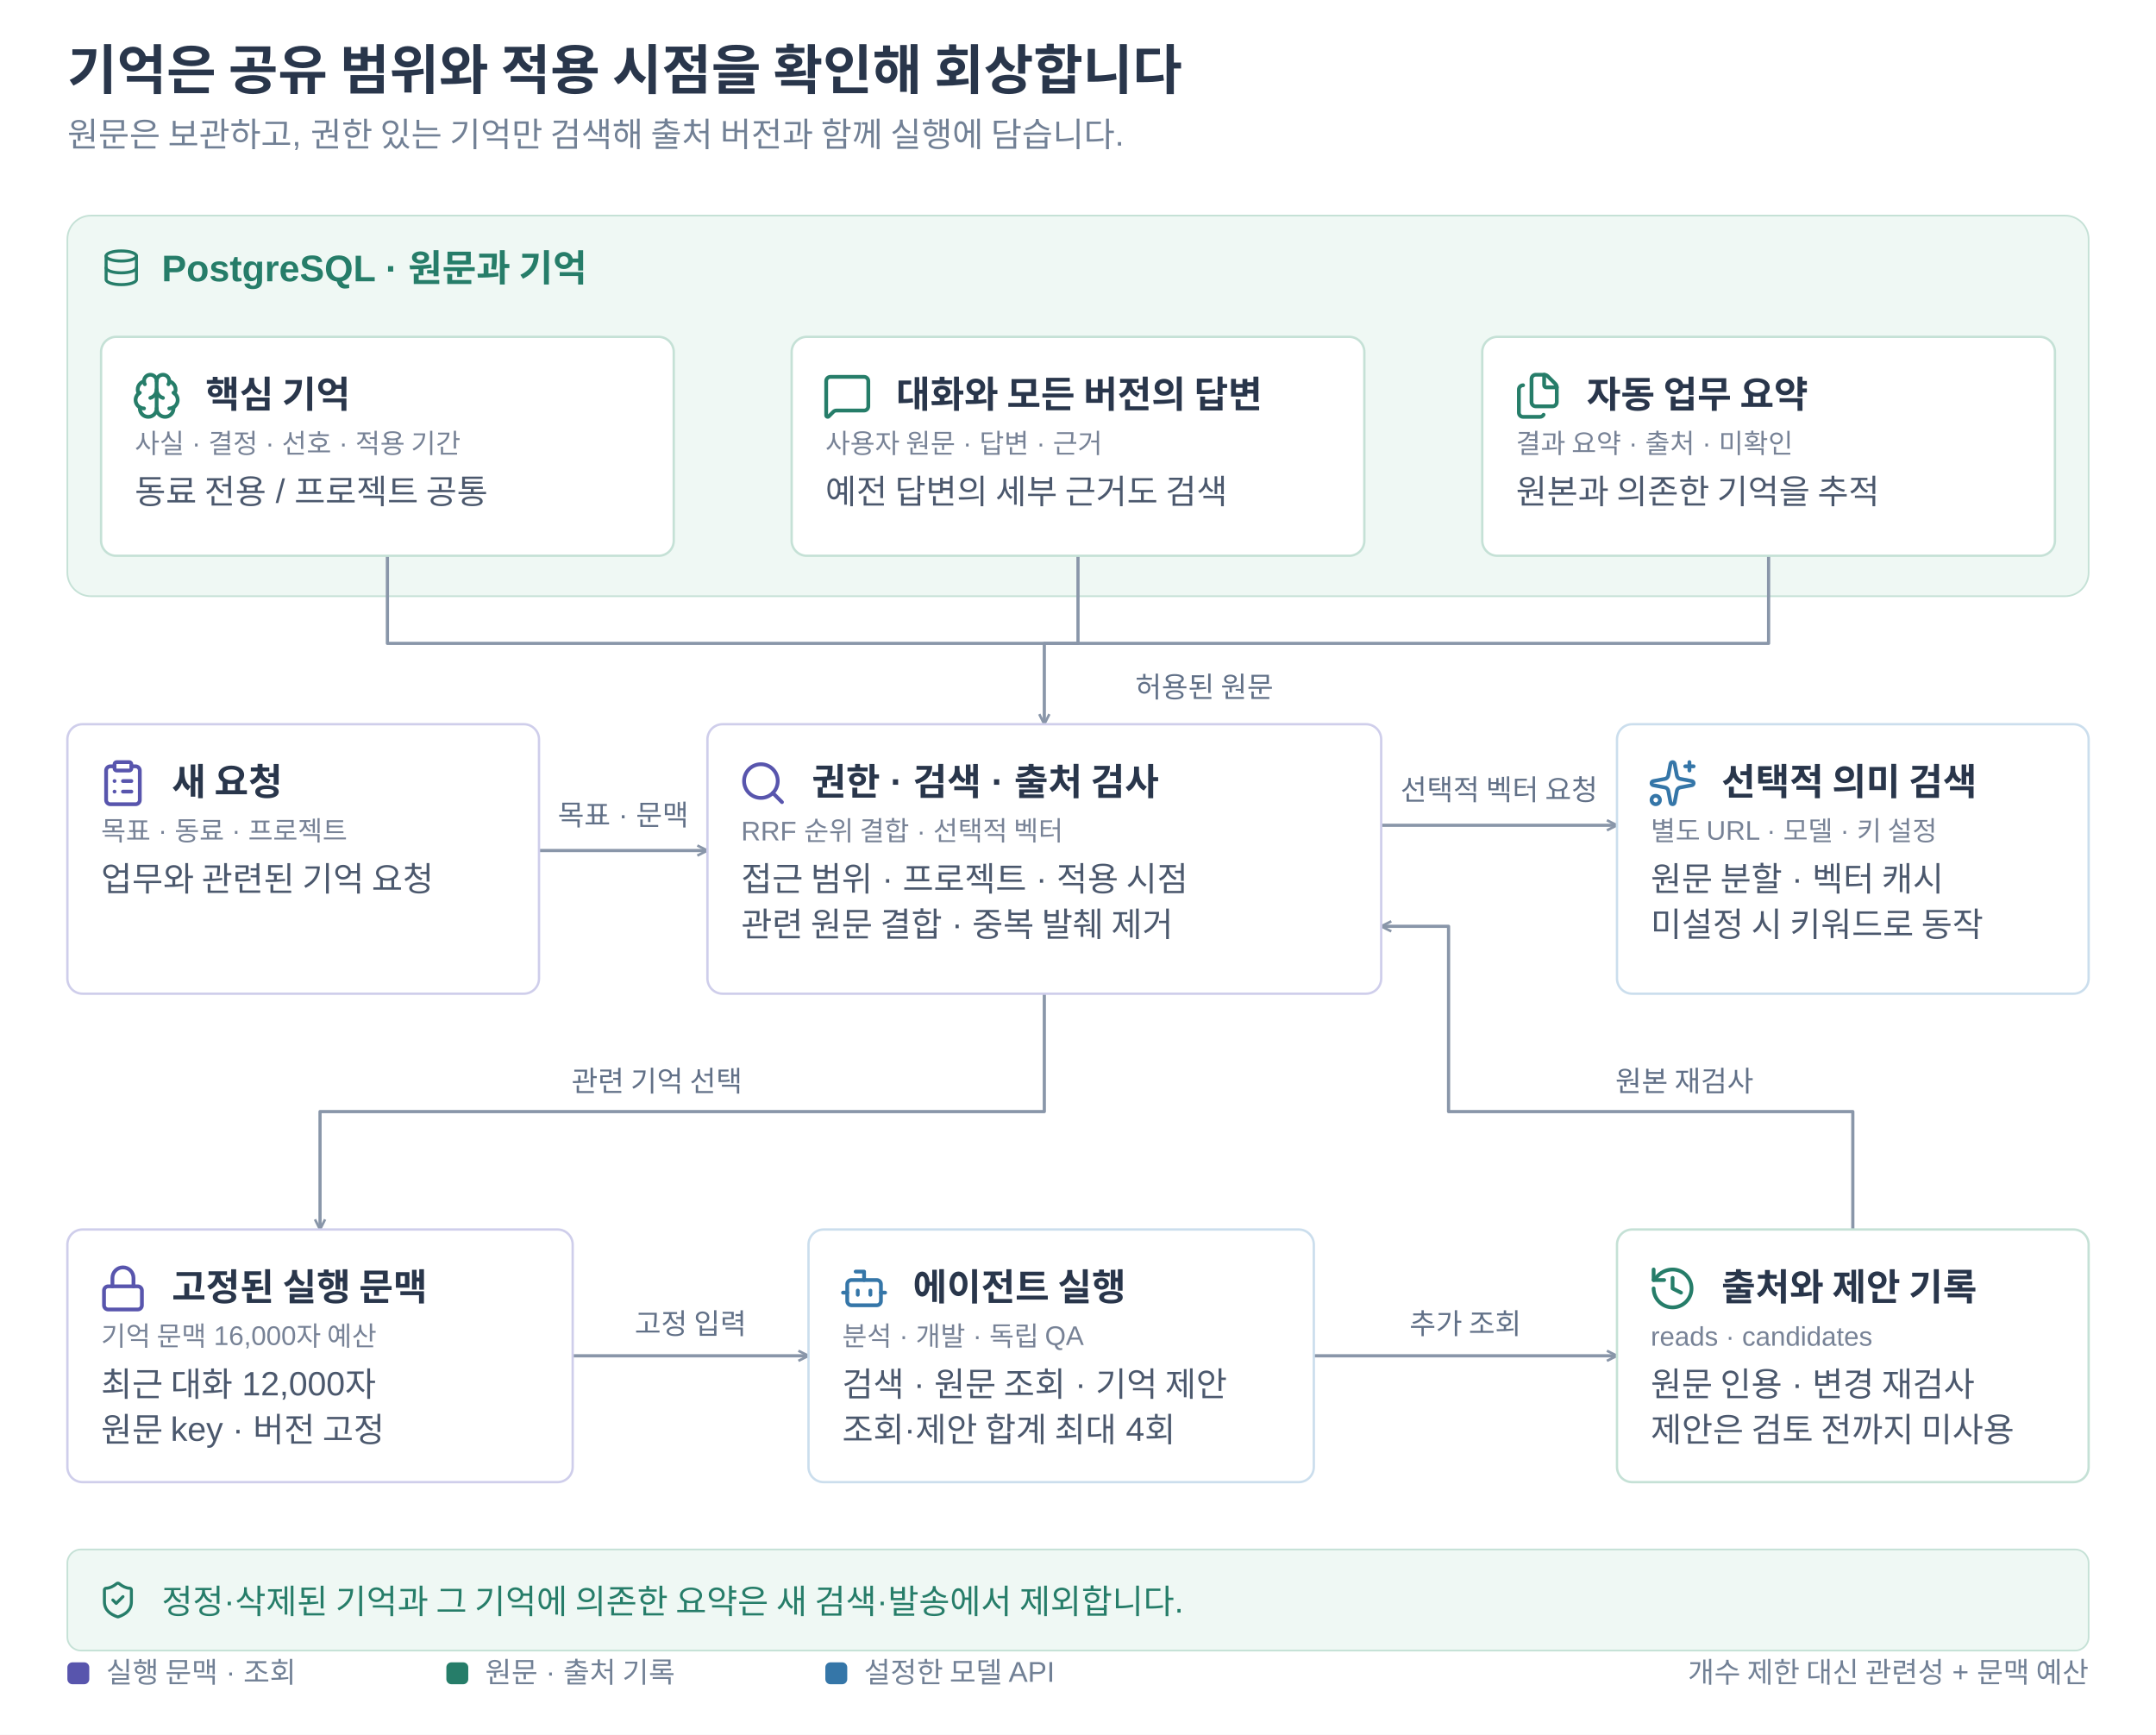
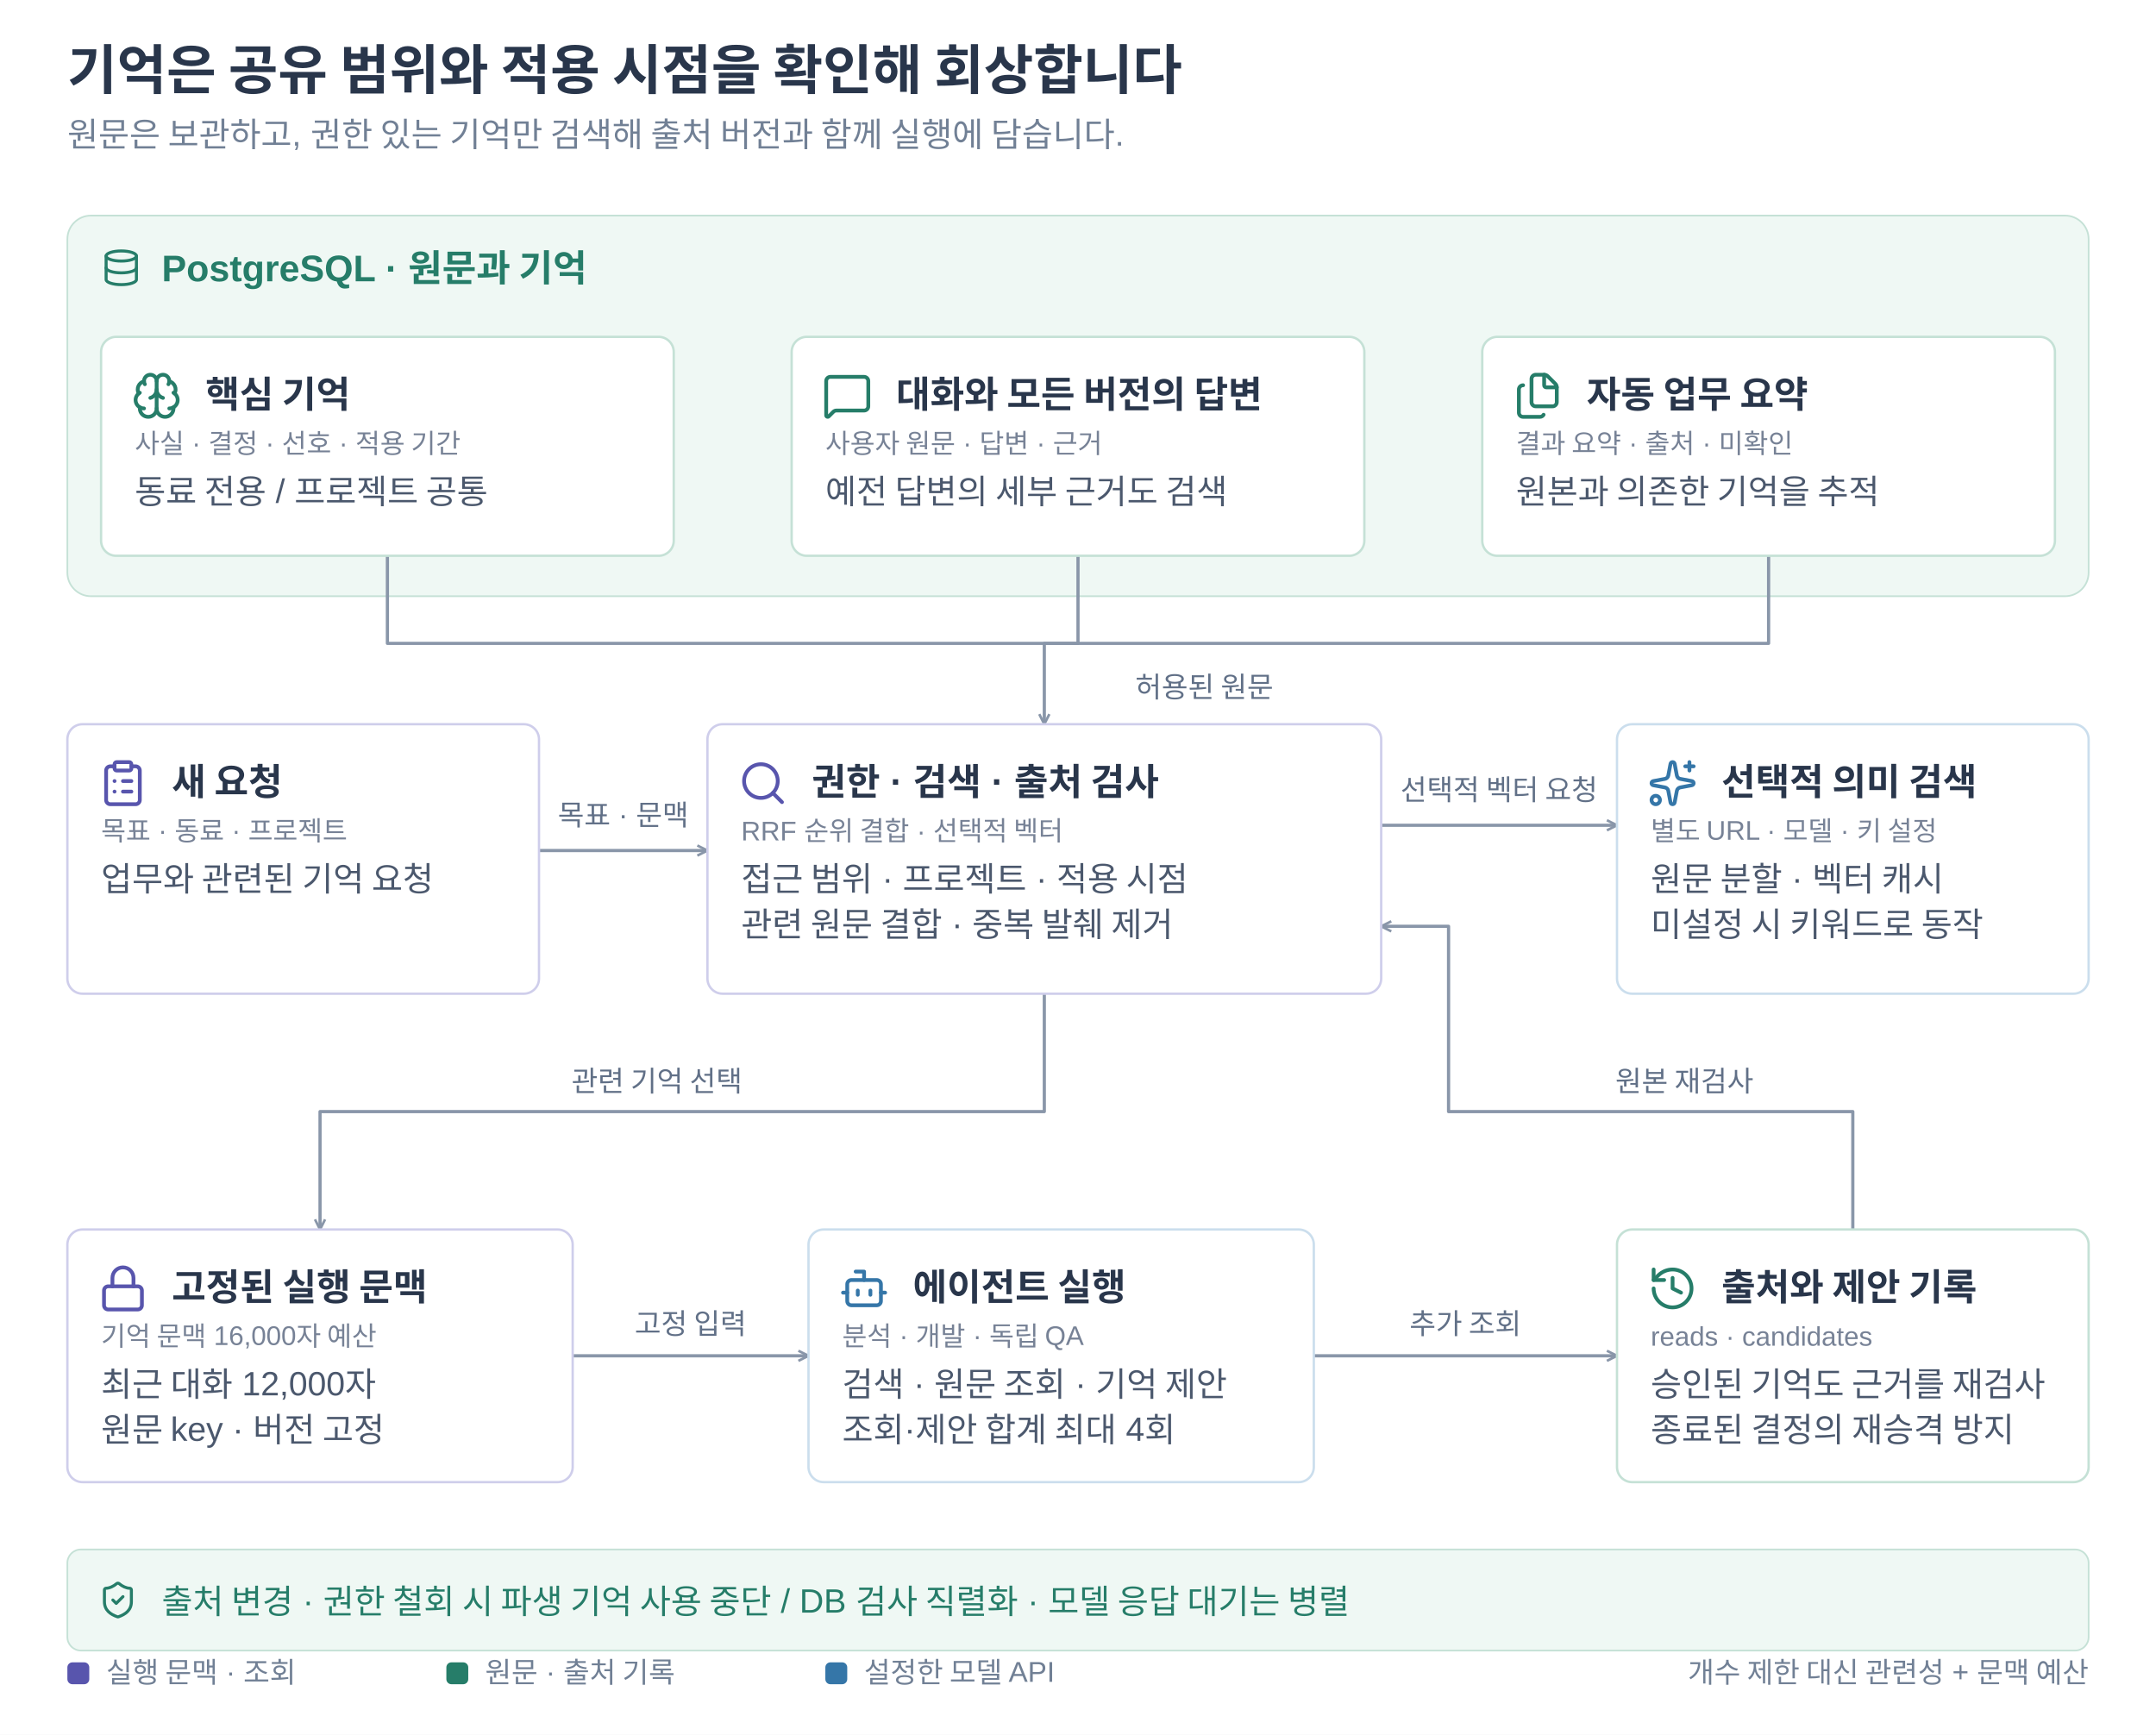
<svg xmlns="http://www.w3.org/2000/svg" width="1280" height="1030" viewBox="0 0 1280 1030" fill="#29364b" role="img" aria-labelledby="diagram-title diagram-description" aria-label="장기 기억 흐름" style="max-width: none; background-color: rgb(255, 255, 255);">
  <defs>
    <marker id="arrow-default" markerWidth="8" markerHeight="8" refX="7" refY="4" orient="auto" markerUnits="userSpaceOnUse">
      <path d="M1 1 L7 4 L1 7" fill="none" stroke="#8996a9" stroke-width="1.5" stroke-linejoin="round" />
    </marker>
    <marker id="arrow-service" markerWidth="8" markerHeight="8" refX="7" refY="4" orient="auto" markerUnits="userSpaceOnUse">
      <path d="M1 1 L7 4 L1 7" fill="none" stroke="#5855ad" stroke-width="1.5" stroke-linejoin="round" />
    </marker>
    <marker id="arrow-data" markerWidth="8" markerHeight="8" refX="7" refY="4" orient="auto" markerUnits="userSpaceOnUse">
      <path d="M1 1 L7 4 L1 7" fill="none" stroke="#267d69" stroke-width="1.5" stroke-linejoin="round" />
    </marker>
    <marker id="arrow-external" markerWidth="8" markerHeight="8" refX="7" refY="4" orient="auto" markerUnits="userSpaceOnUse">
      <path d="M1 1 L7 4 L1 7" fill="none" stroke="#3576a8" stroke-width="1.5" stroke-linejoin="round" />
    </marker>
    <marker id="arrow-job" markerWidth="8" markerHeight="8" refX="7" refY="4" orient="auto" markerUnits="userSpaceOnUse">
      <path d="M1 1 L7 4 L1 7" fill="none" stroke="#a96b21" stroke-width="1.5" stroke-linejoin="round" />
    </marker>
    <marker id="arrow-neutral" markerWidth="8" markerHeight="8" refX="7" refY="4" orient="auto" markerUnits="userSpaceOnUse">
      <path d="M1 1 L7 4 L1 7" fill="none" stroke="#586579" stroke-width="1.5" stroke-linejoin="round" />
    </marker>
  </defs>
  <style>text{font-family:"Apple SD Gothic Neo","Noto Sans KR",Arial,sans-serif}svg{background:#fff}</style>
  <rect x="0" y="0" width="1280" height="1030" rx="0" fill="#ffffff" stroke="none" />
  <text x="40" y="53" font-size="32" font-weight="720">기억은 공유 범위와 적용 시점을 확인해 회상합니다</text>
  <text x="40" y="87" font-size="20" fill="#718095">원문은 보관하고, 권한 있는 기억만 검색해 출처 버전과 함께 실행에 담습니다.</text>
  <rect x="40" y="128" width="1200" height="226" rx="14" fill="#eff8f4" stroke="#c5e1d6" stroke-dasharray="none" />
  <g data-icon="Database" transform="translate(60 147) scale(1)" fill="none" stroke="#267d69" stroke-width="1.8" stroke-linecap="round" stroke-linejoin="round">
    <ellipse cx="12" cy="5" rx="9" ry="3" />
    <path d="M3 5V19A9 3 0 0 0 21 19V5" />
    <path d="M3 12A9 3 0 0 0 21 12" />
  </g>
  <text x="96" y="167" font-size="22" font-weight="650" fill="#267d69">PostgreSQL · 원문과 기억</text>
  <polyline points="230,330 230,382 620,382" fill="none" stroke="#8996a9" stroke-width="1.9" stroke-linejoin="round" />
  <polyline points="640,330 640,382 620,382" fill="none" stroke="#8996a9" stroke-width="1.9" stroke-linejoin="round" />
  <polyline points="1050,330 1050,382 620,382 620,430" fill="none" stroke="#8996a9" stroke-width="1.9" stroke-linejoin="round" marker-end="url(#arrow-default)" />
  <rect x="660.825" y="398" width="108.35" height="25" rx="4" fill="#ffffff" stroke="none" />
  <text x="715" y="414" font-size="17" text-anchor="middle" fill="#617087">허용된 원문</text>
  <polyline points="320,505 420,505" fill="none" stroke="#8996a9" stroke-width="1.9" stroke-linejoin="round" marker-end="url(#arrow-default)" />
  <rect x="314.975" y="474" width="110.05" height="25" rx="4" fill="#ffffff" stroke="none" />
  <text x="370" y="490" font-size="17" text-anchor="middle" fill="#617087">목표 · 문맥</text>
  <polyline points="820,490 960,490" fill="none" stroke="#8996a9" stroke-width="1.9" stroke-linejoin="round" marker-end="url(#arrow-default)" />
  <rect x="814.15" y="459" width="151.7" height="25" rx="4" fill="#ffffff" stroke="none" />
  <text x="890" y="475" font-size="17" text-anchor="middle" fill="#617087">선택적 벡터 요청</text>
  <polyline points="620,590 620,660 190,660 190,730" fill="none" stroke="#8996a9" stroke-width="1.9" stroke-linejoin="round" marker-end="url(#arrow-default)" />
  <rect x="322.65" y="632" width="134.7" height="25" rx="4" fill="#ffffff" stroke="none" />
  <text x="390" y="648" font-size="17" text-anchor="middle" fill="#617087">관련 기억 선택</text>
  <polyline points="340,805 480,805" fill="none" stroke="#8996a9" stroke-width="1.9" stroke-linejoin="round" marker-end="url(#arrow-default)" />
  <rect x="364.325" y="776" width="91.35" height="25" rx="4" fill="#ffffff" stroke="none" />
  <text x="410" y="792" font-size="17" text-anchor="middle" fill="#617087">고정 입력</text>
  <polyline points="780,805 960,805" fill="none" stroke="#8996a9" stroke-width="1.9" stroke-linejoin="round" marker-end="url(#arrow-default)" />
  <rect x="824.325" y="776" width="91.35" height="25" rx="4" fill="#ffffff" stroke="none" />
  <text x="870" y="792" font-size="17" text-anchor="middle" fill="#617087">추가 조회</text>
  <polyline points="1100,730 1100,660 860,660 860,550 820,550" fill="none" stroke="#8996a9" stroke-width="1.9" stroke-linejoin="round" marker-end="url(#arrow-default)" />
  <rect x="945.825" y="632" width="108.35" height="25" rx="4" fill="#ffffff" stroke="none" />
  <text x="1000" y="648" font-size="17" text-anchor="middle" fill="#617087">원본 재검사</text>
  <g data-node="core" data-bounds="60 200 340 130">
    <rect x="60" y="200" width="340" height="130" rx="9" fill="#ffffff" stroke="#c5e1d6" stroke-width="1.4" />
    <g data-icon="Brain" transform="translate(78 220) scale(1.25)" fill="none" stroke="#267d69" stroke-width="1.8" stroke-linecap="round" stroke-linejoin="round">
      <path d="M12 18V5" />
      <path d="M15 13a4.17 4.17 0 0 1-3-4 4.17 4.17 0 0 1-3 4" />
      <path d="M17.598 6.5A3 3 0 1 0 12 5a3 3 0 1 0-5.598 1.5" />
      <path d="M17.997 5.125a4 4 0 0 1 2.526 5.77" />
      <path d="M18 18a4 4 0 0 0 2-7.464" />
      <path d="M19.967 17.483A4 4 0 1 1 12 18a4 4 0 1 1-7.967-.517" />
      <path d="M6 18a4 4 0 0 1-2-7.464" />
      <path d="M6.003 5.125a4 4 0 0 0-2.526 5.77" />
    </g>
    <text x="122" y="242" font-size="22" font-weight="650">핵심 기억</text>
    <text x="80" y="269" font-size="16" fill="#778296">사실 · 결정 · 선호 · 적용 기간</text>
    <text x="80" y="299" font-size="20" fill="#4b586d">동료 전용 / 프로젝트 공통</text>
  </g>
  <g data-node="chat" data-bounds="470 200 340 130">
    <rect x="470" y="200" width="340" height="130" rx="9" fill="#ffffff" stroke="#c5e1d6" stroke-width="1.4" />
    <g data-icon="MessageSquare" transform="translate(488 220) scale(1.25)" fill="none" stroke="#267d69" stroke-width="1.8" stroke-linecap="round" stroke-linejoin="round">
      <path d="M22 17a2 2 0 0 1-2 2H6.828a2 2 0 0 0-1.414.586l-2.202 2.202A.71.71 0 0 1 2 21.286V5a2 2 0 0 1 2-2h16a2 2 0 0 1 2 2z" />
    </g>
    <text x="532" y="242" font-size="22" font-weight="650">대화와 모든 버전의 답변</text>
    <text x="490" y="269" font-size="16" fill="#778296">사용자 원문 · 답변 · 근거</text>
    <text x="490" y="299" font-size="20" fill="#4b586d">예전 답변의 세부 근거도 검색</text>
  </g>
  <g data-node="episode" data-bounds="880 200 340 130">
    <rect x="880" y="200" width="340" height="130" rx="9" fill="#ffffff" stroke="#c5e1d6" stroke-width="1.4" />
    <g data-icon="Files" transform="translate(898 220) scale(1.25)" fill="none" stroke="#267d69" stroke-width="1.8" stroke-linecap="round" stroke-linejoin="round">
      <path d="M15 2h-4a2 2 0 0 0-2 2v11a2 2 0 0 0 2 2h8a2 2 0 0 0 2-2V8" />
      <path d="M16.706 2.706A2.4 2.4 0 0 0 15 2v5a1 1 0 0 0 1 1h5a2.4 2.4 0 0 0-.706-1.706z" />
      <path d="M5 7a2 2 0 0 0-2 2v11a2 2 0 0 0 2 2h8a2 2 0 0 0 1.732-1" />
    </g>
    <text x="942" y="242" font-size="22" font-weight="650">자동 업무 요약</text>
    <text x="900" y="269" font-size="16" fill="#778296">결과 요약 · 출처 · 미확인</text>
    <text x="900" y="299" font-size="20" fill="#4b586d">원본과 의존한 기억을 추적</text>
  </g>
  <g data-node="request" data-bounds="40 430 280 160">
    <rect x="40" y="430" width="280" height="160" rx="9" fill="#ffffff" stroke="#cfceeb" stroke-width="1.4" />
    <g data-icon="ClipboardList" transform="translate(58 450) scale(1.25)" fill="none" stroke="#5855ad" stroke-width="1.8" stroke-linecap="round" stroke-linejoin="round">
      <rect width="8" height="4" x="8" y="2" rx="1" ry="1" />
      <path d="M16 4h2a2 2 0 0 1 2 2v14a2 2 0 0 1-2 2H6a2 2 0 0 1-2-2V6a2 2 0 0 1 2-2h2" />
      <path d="M12 11h4" />
      <path d="M12 16h4" />
      <path d="M8 11h.01" />
      <path d="M8 16h.01" />
    </g>
    <text x="102" y="472" font-size="22" font-weight="650">새 요청</text>
    <text x="60" y="499" font-size="16" fill="#778296">목표 · 동료 · 프로젝트</text>
    <text x="60" y="529" font-size="20" fill="#4b586d">업무와 관련된 기억 요청</text>
  </g>
  <g data-node="retrieve" data-bounds="420 430 400 160">
    <rect x="420" y="430" width="400" height="160" rx="9" fill="#ffffff" stroke="#cfceeb" stroke-width="1.4" />
    <g data-icon="Search" transform="translate(438 450) scale(1.25)" fill="none" stroke="#5855ad" stroke-width="1.8" stroke-linecap="round" stroke-linejoin="round">
      <path d="m21 21-4.34-4.34" />
      <circle cx="11" cy="11" r="8" />
    </g>
    <text x="482" y="472" font-size="22" font-weight="650">권한 · 검색 · 출처 검사</text>
    <text x="440" y="499" font-size="16" fill="#778296">RRF 순위 결합 · 선택적 벡터</text>
    <text x="440" y="529" font-size="20" fill="#4b586d">접근 범위 · 프로젝트 · 적용 시점</text>
    <text x="440" y="556" font-size="20" fill="#4b586d">관련 원문 결합 · 중복 발췌 제거</text>
  </g>
  <g data-node="embedding" data-bounds="960 430 280 160">
    <rect x="960" y="430" width="280" height="160" rx="9" fill="#ffffff" stroke="#cbdeed" stroke-width="1.4" />
    <g data-icon="Sparkles" transform="translate(978 450) scale(1.25)" fill="none" stroke="#3576a8" stroke-width="1.8" stroke-linecap="round" stroke-linejoin="round">
      <path d="M11.017 2.814a1 1 0 0 1 1.966 0l1.051 5.558a2 2 0 0 0 1.594 1.594l5.558 1.051a1 1 0 0 1 0 1.966l-5.558 1.051a2 2 0 0 0-1.594 1.594l-1.051 5.558a1 1 0 0 1-1.966 0l-1.051-5.558a2 2 0 0 0-1.594-1.594l-5.558-1.051a1 1 0 0 1 0-1.966l5.558-1.051a2 2 0 0 0 1.594-1.594z" />
      <path d="M20 2v4" />
      <path d="M22 4h-4" />
      <circle cx="4" cy="20" r="2" />
    </g>
    <text x="1022" y="472" font-size="22" font-weight="650">선택적 의미 검색</text>
    <text x="980" y="499" font-size="16" fill="#778296">별도 URL · 모델 · 키 설정</text>
    <text x="980" y="529" font-size="20" fill="#4b586d">원문 분할 · 벡터 캐시</text>
    <text x="980" y="556" font-size="20" fill="#4b586d">미설정 시 키워드로 동작</text>
  </g>
  <g data-node="snapshot" data-bounds="40 730 300 150">
    <rect x="40" y="730" width="300" height="150" rx="9" fill="#ffffff" stroke="#cfceeb" stroke-width="1.4" />
    <g data-icon="Lock" transform="translate(58 750) scale(1.25)" fill="none" stroke="#5855ad" stroke-width="1.8" stroke-linecap="round" stroke-linejoin="round">
      <rect width="18" height="11" x="3" y="11" rx="2" ry="2" />
      <path d="M7 11V7a5 5 0 0 1 10 0v4" />
    </g>
    <text x="102" y="772" font-size="22" font-weight="650">고정된 실행 문맥</text>
    <text x="60" y="799" font-size="16" fill="#778296">기억 문맥 16,000자 예산</text>
    <text x="60" y="829" font-size="20" fill="#4b586d">최근 대화 12,000자</text>
    <text x="60" y="856" font-size="20" fill="#4b586d">원문 key · 버전 고정</text>
  </g>
  <g data-node="model" data-bounds="480 730 300 150">
    <rect x="480" y="730" width="300" height="150" rx="9" fill="#ffffff" stroke="#cbdeed" stroke-width="1.4" />
    <g data-icon="Bot" transform="translate(498 750) scale(1.25)" fill="none" stroke="#3576a8" stroke-width="1.8" stroke-linecap="round" stroke-linejoin="round">
      <path d="M12 8V4H8" />
      <rect width="16" height="12" x="4" y="8" rx="2" />
      <path d="M2 14h2" />
      <path d="M20 14h2" />
      <path d="M15 13v2" />
      <path d="M9 13v2" />
    </g>
    <text x="542" y="772" font-size="22" font-weight="650">에이전트 실행</text>
    <text x="500" y="799" font-size="16" fill="#778296">분석 · 개발 · 독립 QA</text>
    <text x="500" y="829" font-size="20" fill="#4b586d">검색 · 원문 조회 · 기억 제안</text>
    <text x="500" y="856" font-size="20" fill="#4b586d">조회·제안 합계 최대 4회</text>
  </g>
  <g data-node="reads" data-bounds="960 730 280 150">
    <rect x="960" y="730" width="280" height="150" rx="9" fill="#ffffff" stroke="#c5e1d6" stroke-width="1.4" />
    <g data-icon="History" transform="translate(978 750) scale(1.25)" fill="none" stroke="#267d69" stroke-width="1.8" stroke-linecap="round" stroke-linejoin="round">
      <path d="M3 12a9 9 0 1 0 9-9 9.75 9.75 0 0 0-6.74 2.74L3 8" />
      <path d="M3 3v5h5" />
      <path d="M12 7v5l4 2" />
    </g>
    <text x="1022" y="772" font-size="22" font-weight="650">출처와 제안 기록</text>
    <text x="980" y="799" font-size="16" fill="#778296">reads · candidates</text>
-     <text x="980" y="829" font-size="20" fill="#4b586d">원문 인용 · 변경 재검사</text>
-     <text x="980" y="856" font-size="20" fill="#4b586d">제안은 검토 전까지 미사용</text>
+     <text x="980" y="829" font-size="20" fill="#4b586d">승인된 기억도 근거를 재검사</text>
+     <text x="980" y="856" font-size="20" fill="#4b586d">종료된 결정의 재승격 방지</text>
  </g>
  <rect x="40" y="920" width="1200" height="60" rx="8" fill="#eff8f4" stroke="#c5e1d6" />
  <g data-icon="ShieldCheck" transform="translate(58 938) scale(1)" fill="none" stroke="#267d69" stroke-width="1.8" stroke-linecap="round" stroke-linejoin="round">
    <path d="M20 13c0 5-3.5 7.5-7.66 8.95a1 1 0 0 1-.67-.01C7.5 20.5 4 18 4 13V6a1 1 0 0 1 1-1c2 0 4.5-1.2 6.24-2.72a1.17 1.17 0 0 1 1.52 0C14.51 3.81 17 5 19 5a1 1 0 0 1 1 1z" />
    <path d="m9 12 2 2 4-4" />
  </g>
-   <text x="96" y="958" font-size="20" fill="#267d69">정정·삭제된 기억과 그 기억에 의존한 요약은 새 검색·발송에서 제외합니다.</text>
+   <text x="96" y="958" font-size="20" fill="#267d69">출처 변경 · 권한 철회 시 파생 기억 사용 중단 / DB 검사 직렬화 · 모델 응답 대기는 병렬</text>
  <rect x="40" y="987" width="13" height="13" rx="3" fill="#5855ad" stroke="none" />
  <text x="63" y="999" font-size="17" fill="#718095">실행 문맥 · 조회</text>
  <rect x="265" y="987" width="13" height="13" rx="3" fill="#267d69" stroke="none" />
  <text x="288" y="999" font-size="17" fill="#718095">원문 · 출처 기록</text>
  <rect x="490" y="987" width="13" height="13" rx="3" fill="#3576a8" stroke="none" />
  <text x="513" y="999" font-size="17" fill="#718095">설정한 모델 API</text>
  <text x="1240" y="999" font-size="17" text-anchor="end" fill="#718095">개수 제한 대신 관련성 + 문맥 예산</text>
</svg>
